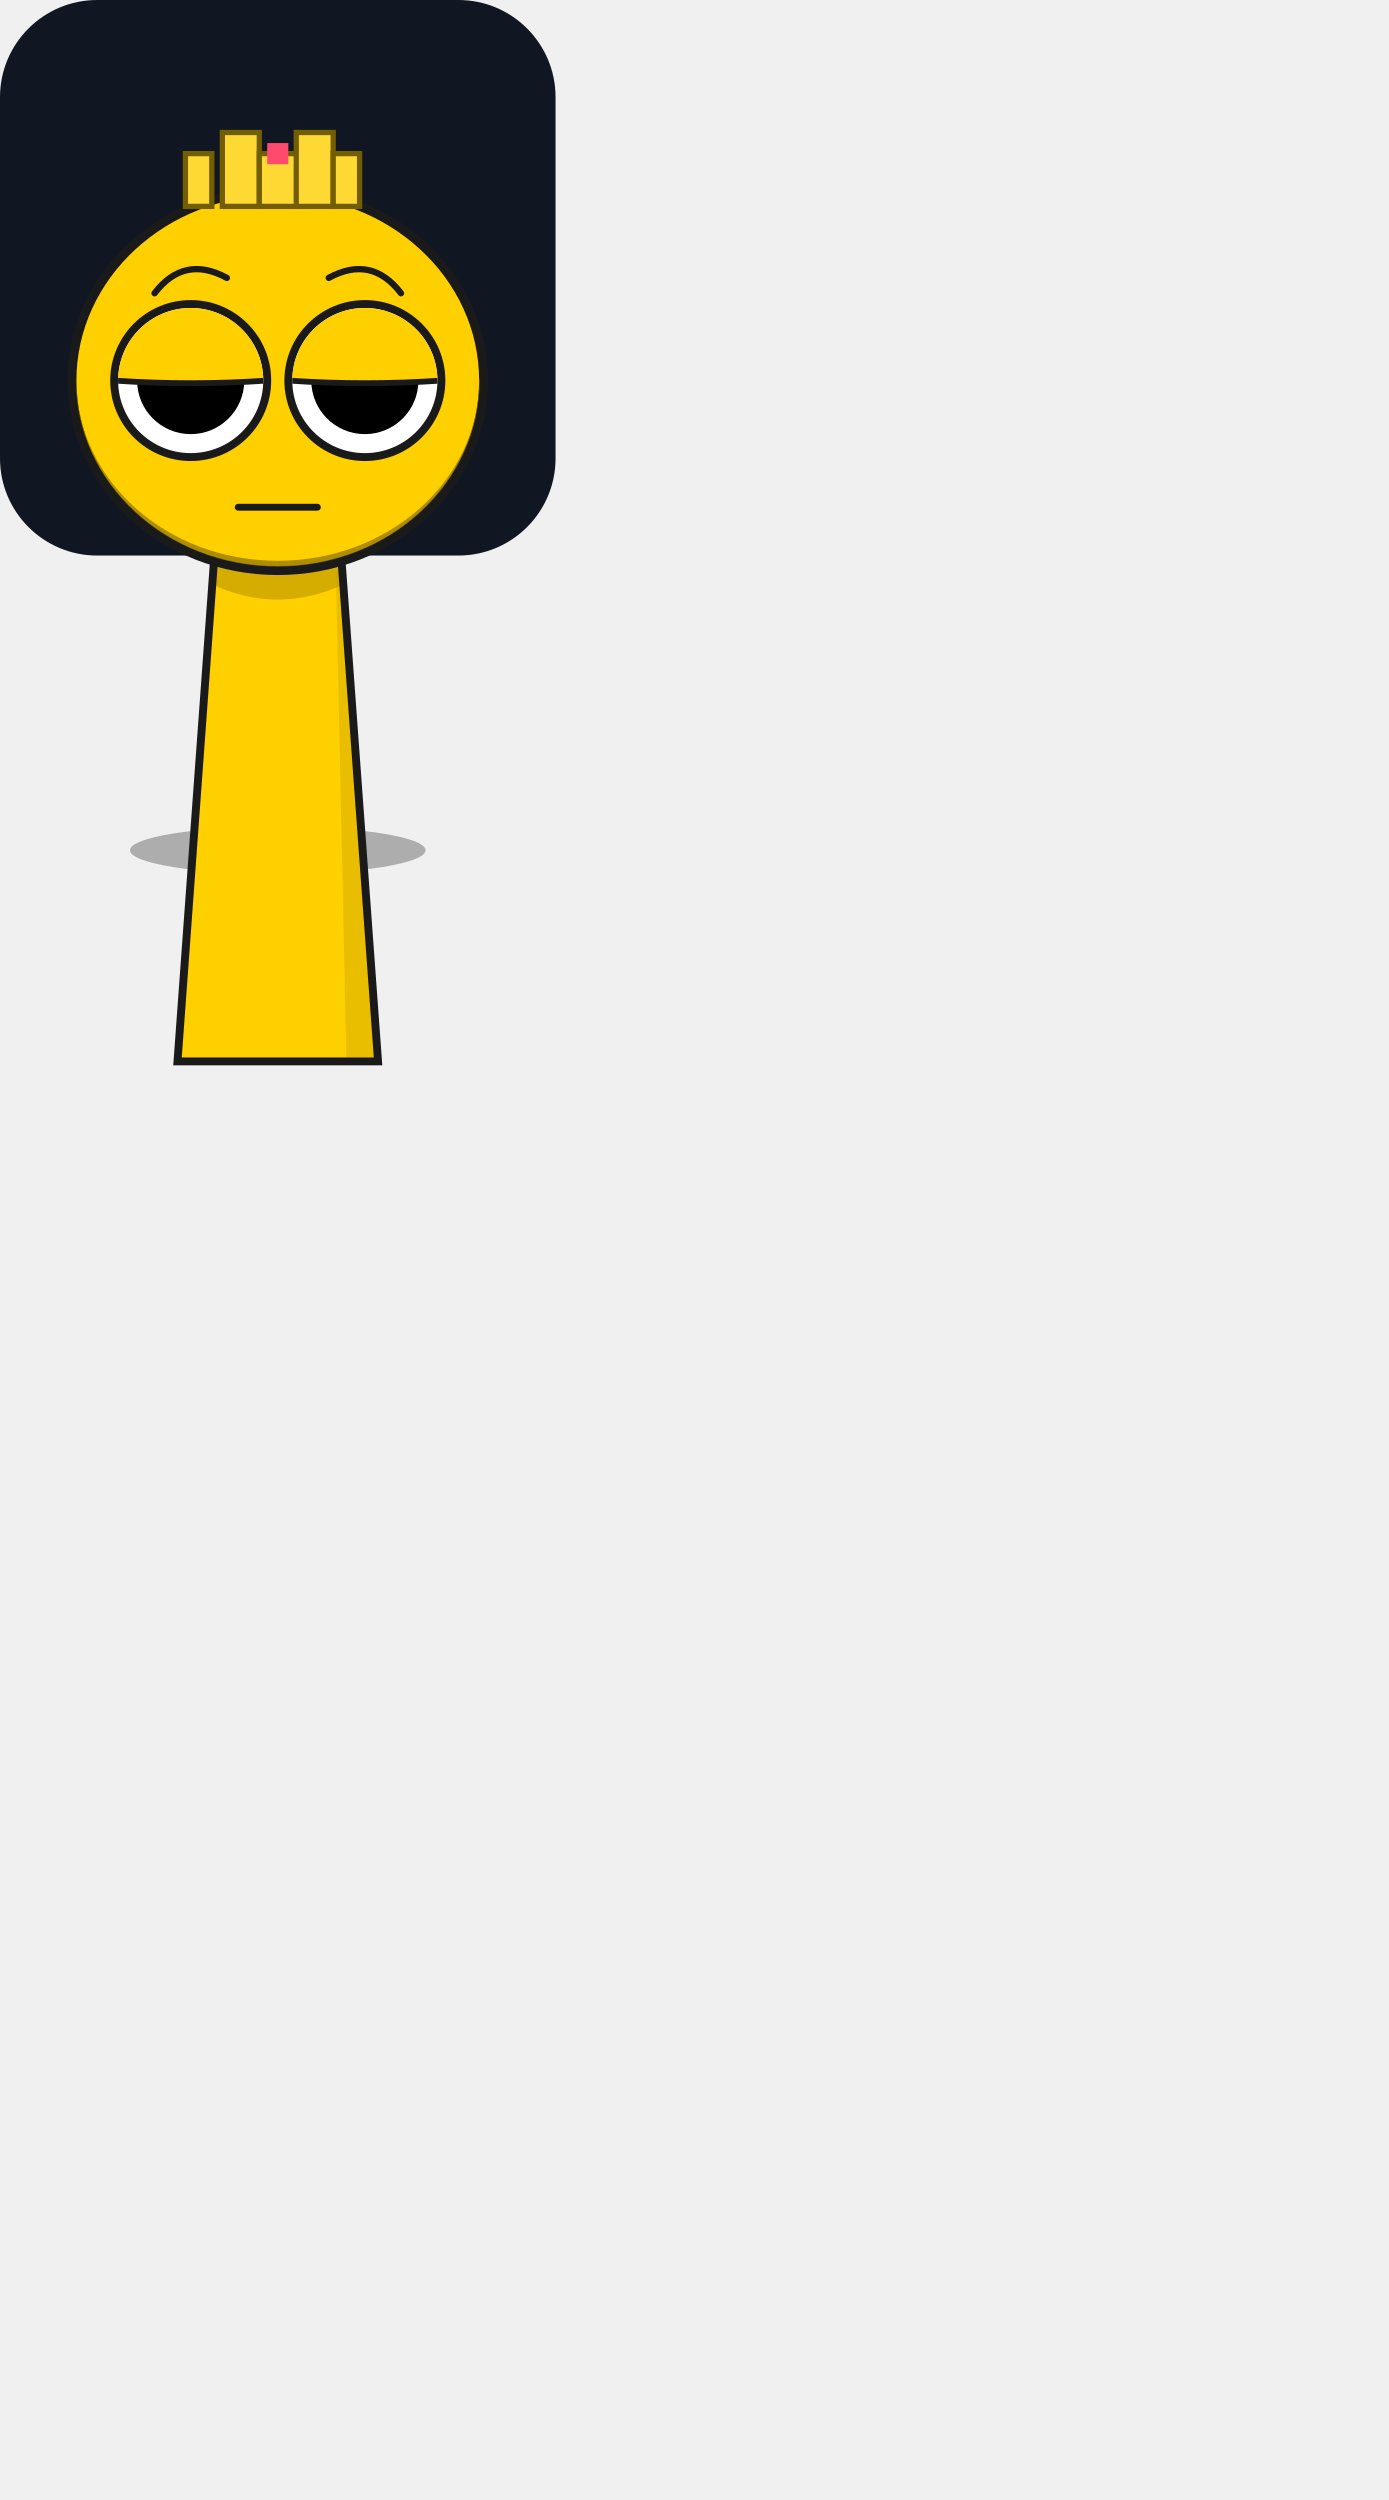
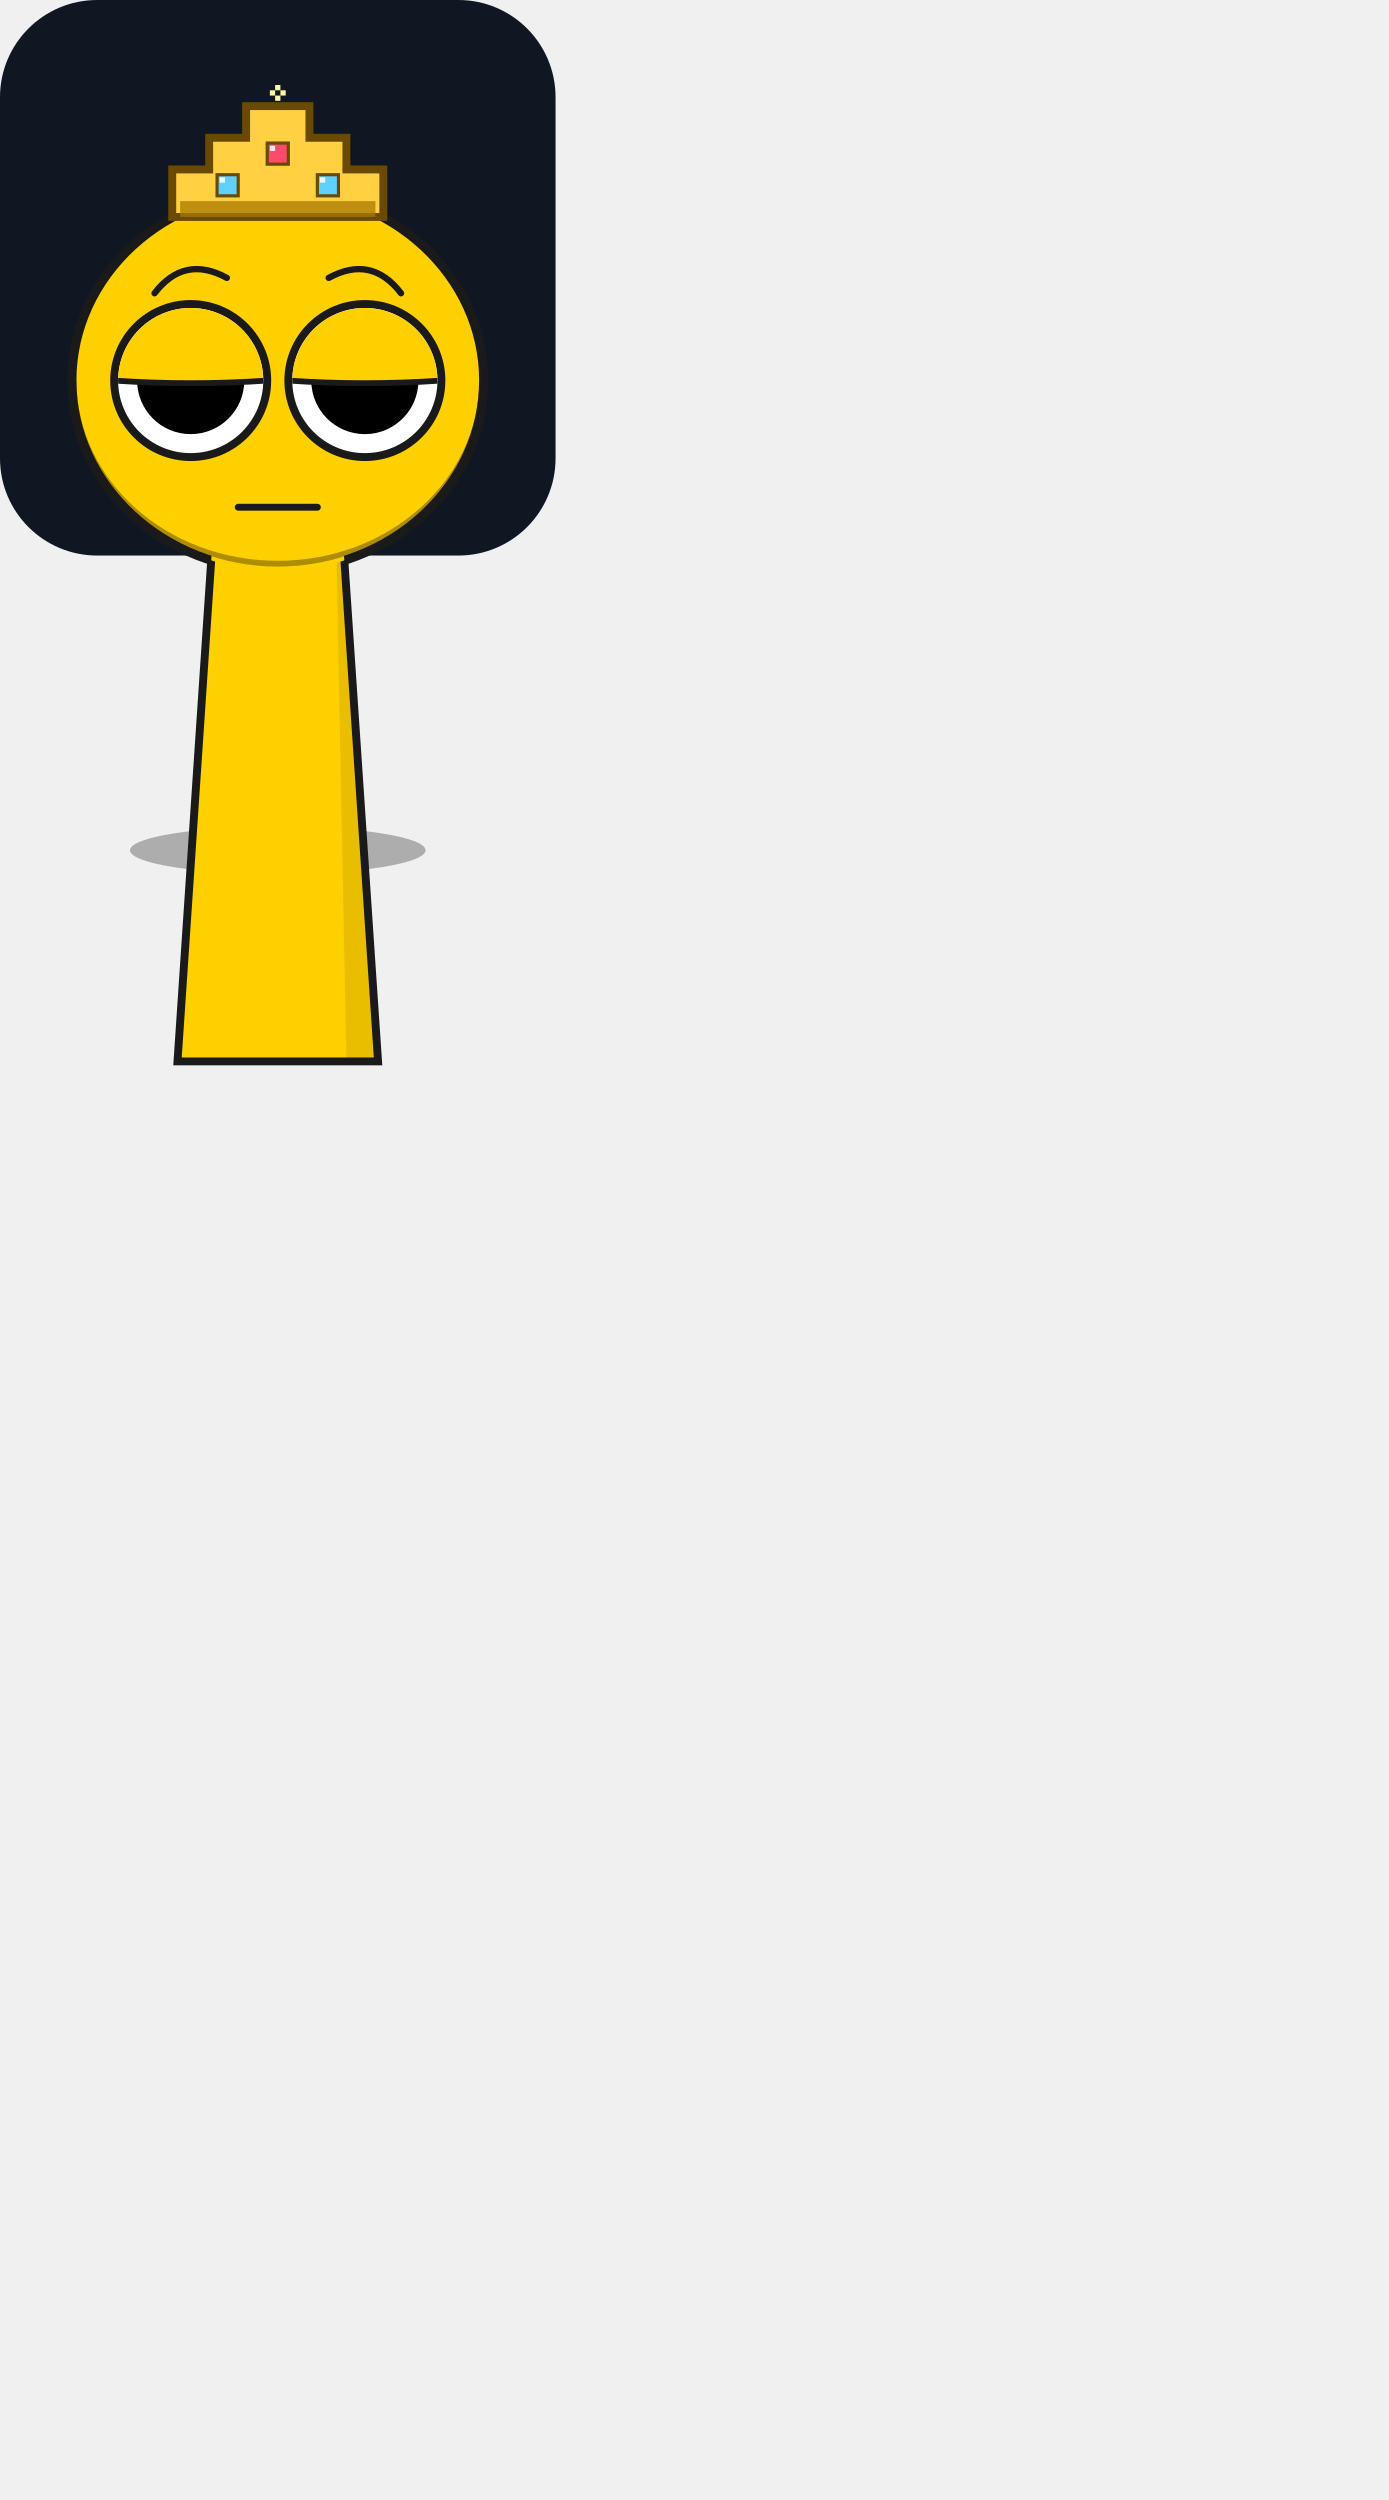
<svg xmlns="http://www.w3.org/2000/svg" viewBox="0 0 200 360" preserveAspectRatio="xMidYMax meet">
  <rect x="0" y="0" width="80" height="80" rx="14" fill="#101723" />
  <g transform="translate(40 70) scale(0.38) translate(-100 -150)">
    <g class="body">
      <ellipse cx="100" cy="288" rx="56" ry="9" fill="#000" opacity="0.28" />
-       <path d="M76 176 L62 368 L138 368 L124 176 Z" fill="#ffd000" stroke="none" />
-       <path d="M122 182 L126 368 L138 368 L124 182 Z" fill="#b29100" opacity="0.28" />
+       <path d="M76 160 L62 368 L138 368 L124 160 Z" fill="#ffd000" stroke="none" />
+       <path d="M122 166 L126 368 L138 368 L124 166 Z" fill="#b29100" opacity="0.28" />
      <defs>
        <clipPath id="body-clip">
-           <path d="M76 176 L62 368 L138 368 L124 176 Z" />
+           <path d="M76 160 L62 368 L138 368 L124 160 Z" />
        </clipPath>
      </defs>
      <g clip-path="url(#body-clip)">
-         <path d="M72 180 Q100 196, 128 180" stroke="#c6a200" stroke-width="10" fill="none" stroke-linecap="butt" opacity="0.75" />
+         <path d="M72 164 Q100 180, 128 164" stroke="#c6a200" stroke-width="10" fill="none" stroke-linecap="butt" opacity="0.75" />
      </g>
-       <path d="M76 176 L62 368 L138 368 L124 176 Z" fill="none" stroke="#1a1a1a" stroke-width="3" />
-       <ellipse cx="100" cy="110" rx="78" ry="72" fill="#ffd000" stroke="#1a1a1a" stroke-width="3.4" />
+       <path d="M76 160 L62 368 L138 368 L124 160 Z" fill="none" stroke="#1a1a1a" stroke-width="3" />
+       <ellipse cx="100" cy="110" rx="78" ry="72" fill="#ffd000" stroke="none" />
      <defs>
        <clipPath id="head-clip">
          <ellipse cx="100" cy="110" rx="76.5" ry="70.5" />
        </clipPath>
      </defs>
      <g clip-path="url(#head-clip)">
        <path d="M22 110 A78 70 0 0 0 178 110" stroke="#8c7200" stroke-width="3.4" fill="none" stroke-linecap="round" opacity="0.7" />
      </g>
+       <defs>
+         <clipPath id="head-stroke-not-body">
+           <path d="M0 0 L200 0 L200 360 L0 360 Z M76 160 L62 368 L138 368 L124 160 Z" clip-rule="evenodd" />
+         </clipPath>
+       </defs>
+       <g clip-path="url(#head-stroke-not-body)">
+         <ellipse cx="100" cy="110" rx="78" ry="72" fill="none" stroke="#1a1a1a" stroke-width="3.4" />
+       </g>
    </g>
-     <rect x="65" y="24" width="10" height="20" fill="#ffd933" stroke="#725d00" stroke-width="2" />
-     <rect x="79" y="16" width="14" height="28" fill="#ffd933" stroke="#725d00" stroke-width="2" />
-     <rect x="93" y="24" width="18" height="20" fill="#ffd933" stroke="#725d00" stroke-width="2" />
-     <rect x="107" y="16" width="14" height="28" fill="#ffd933" stroke="#725d00" stroke-width="2" />
-     <rect x="121" y="24" width="10" height="20" fill="#ffd933" stroke="#725d00" stroke-width="2" />
-     <rect x="96" y="20" width="8" height="8" fill="#ff4a6e" />
+     <path d="M60 48 L60 30 L74 30 L74 18 L88 18 L88 6 L112 6 L112 18 L126 18 L126 30 L140 30 L140 48 Z" fill="#ffd042" stroke="#6a4a00" stroke-width="3" stroke-linejoin="miter" />
+     <rect x="63" y="42" width="74" height="6" fill="#a87800" opacity="0.75" />
+     <rect x="77" y="32" width="8" height="8" fill="#5fd0ff" stroke="#6a4a00" stroke-width="1.2" />
+     <rect x="78" y="33" width="2" height="2" fill="#ffffff" opacity="0.85" />
+     <rect x="96" y="20" width="8" height="8" fill="#ff4a6e" stroke="#6a4a00" stroke-width="1.2" />
+     <rect x="97" y="21" width="2" height="2" fill="#ffffff" opacity="0.85" />
+     <rect x="115" y="32" width="8" height="8" fill="#5fd0ff" stroke="#6a4a00" stroke-width="1.2" />
+     <rect x="116" y="33" width="2" height="2" fill="#ffffff" opacity="0.85" />
+     <rect x="99" y="-2" width="2" height="2" fill="#fff4a8" />
+     <rect x="97" y="0" width="2" height="2" fill="#fff4a8" />
+     <rect x="101" y="0" width="2" height="2" fill="#fff4a8" />
+     <rect x="99" y="2" width="2" height="2" fill="#fff4a8" />
    <g transform="rotate(-12 67 74)">
      <path d="M53 74 Q67 62, 81 74" stroke="#1a1a1a" stroke-width="2.4" fill="none" stroke-linecap="round" />
    </g>
    <g transform="rotate(12 133 74)">
      <path d="M119 74 Q133 62, 147 74" stroke="#1a1a1a" stroke-width="2.4" fill="none" stroke-linecap="round" />
    </g>
    <ellipse cx="67" cy="110" rx="29" ry="29" fill="#fff" stroke="#1a1a1a" stroke-width="3" />
    <defs>
      <clipPath id="eye-0">
        <ellipse cx="67" cy="110" rx="27.5" ry="27.5" />
      </clipPath>
    </defs>
    <g clip-path="url(#eye-0)">
      <circle cx="67" cy="110" r="20.3" fill="#000" />
      <path d="M36 110.0 Q67 112.0, 98 110.0 L98 75 L36 75 Z" fill="#ffd000" />
      <path d="M38 110.0 Q67 112.0, 96 110.0" stroke="#1a1a1a" stroke-width="2.2" fill="none" />
    </g>
    <ellipse cx="133" cy="110" rx="29" ry="29" fill="#fff" stroke="#1a1a1a" stroke-width="3" />
    <defs>
      <clipPath id="eye-1">
        <ellipse cx="133" cy="110" rx="27.5" ry="27.5" />
      </clipPath>
    </defs>
    <g clip-path="url(#eye-1)">
      <circle cx="133" cy="110" r="20.3" fill="#000" />
      <path d="M102 110.0 Q133 112.0, 164 110.0 L164 75 L102 75 Z" fill="#ffd000" />
      <path d="M104 110.0 Q133 112.0, 162 110.0" stroke="#1a1a1a" stroke-width="2.2" fill="none" />
    </g>
    <line x1="85" y1="158" x2="115" y2="158" stroke="#1a1a1a" stroke-width="2.6" stroke-linecap="round" />
  </g>
</svg>
